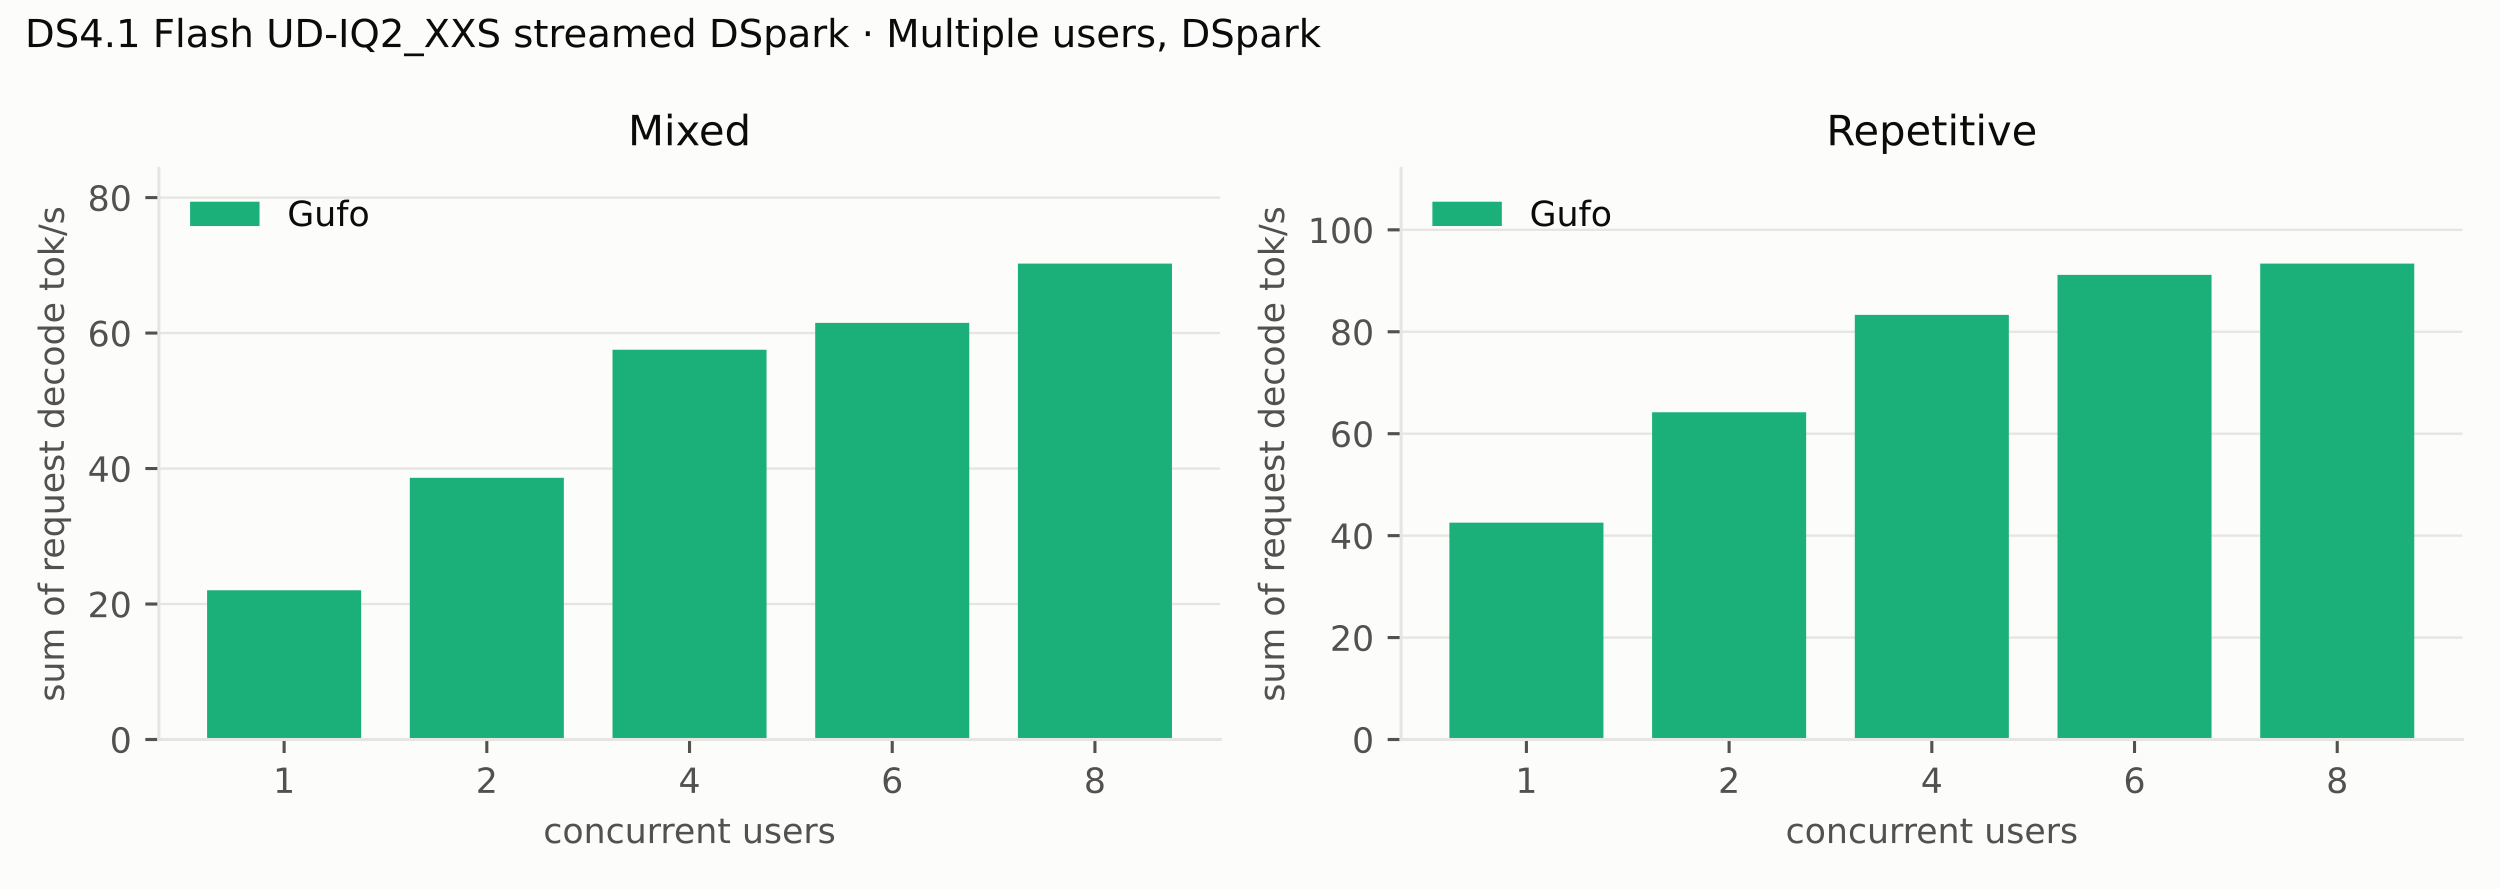
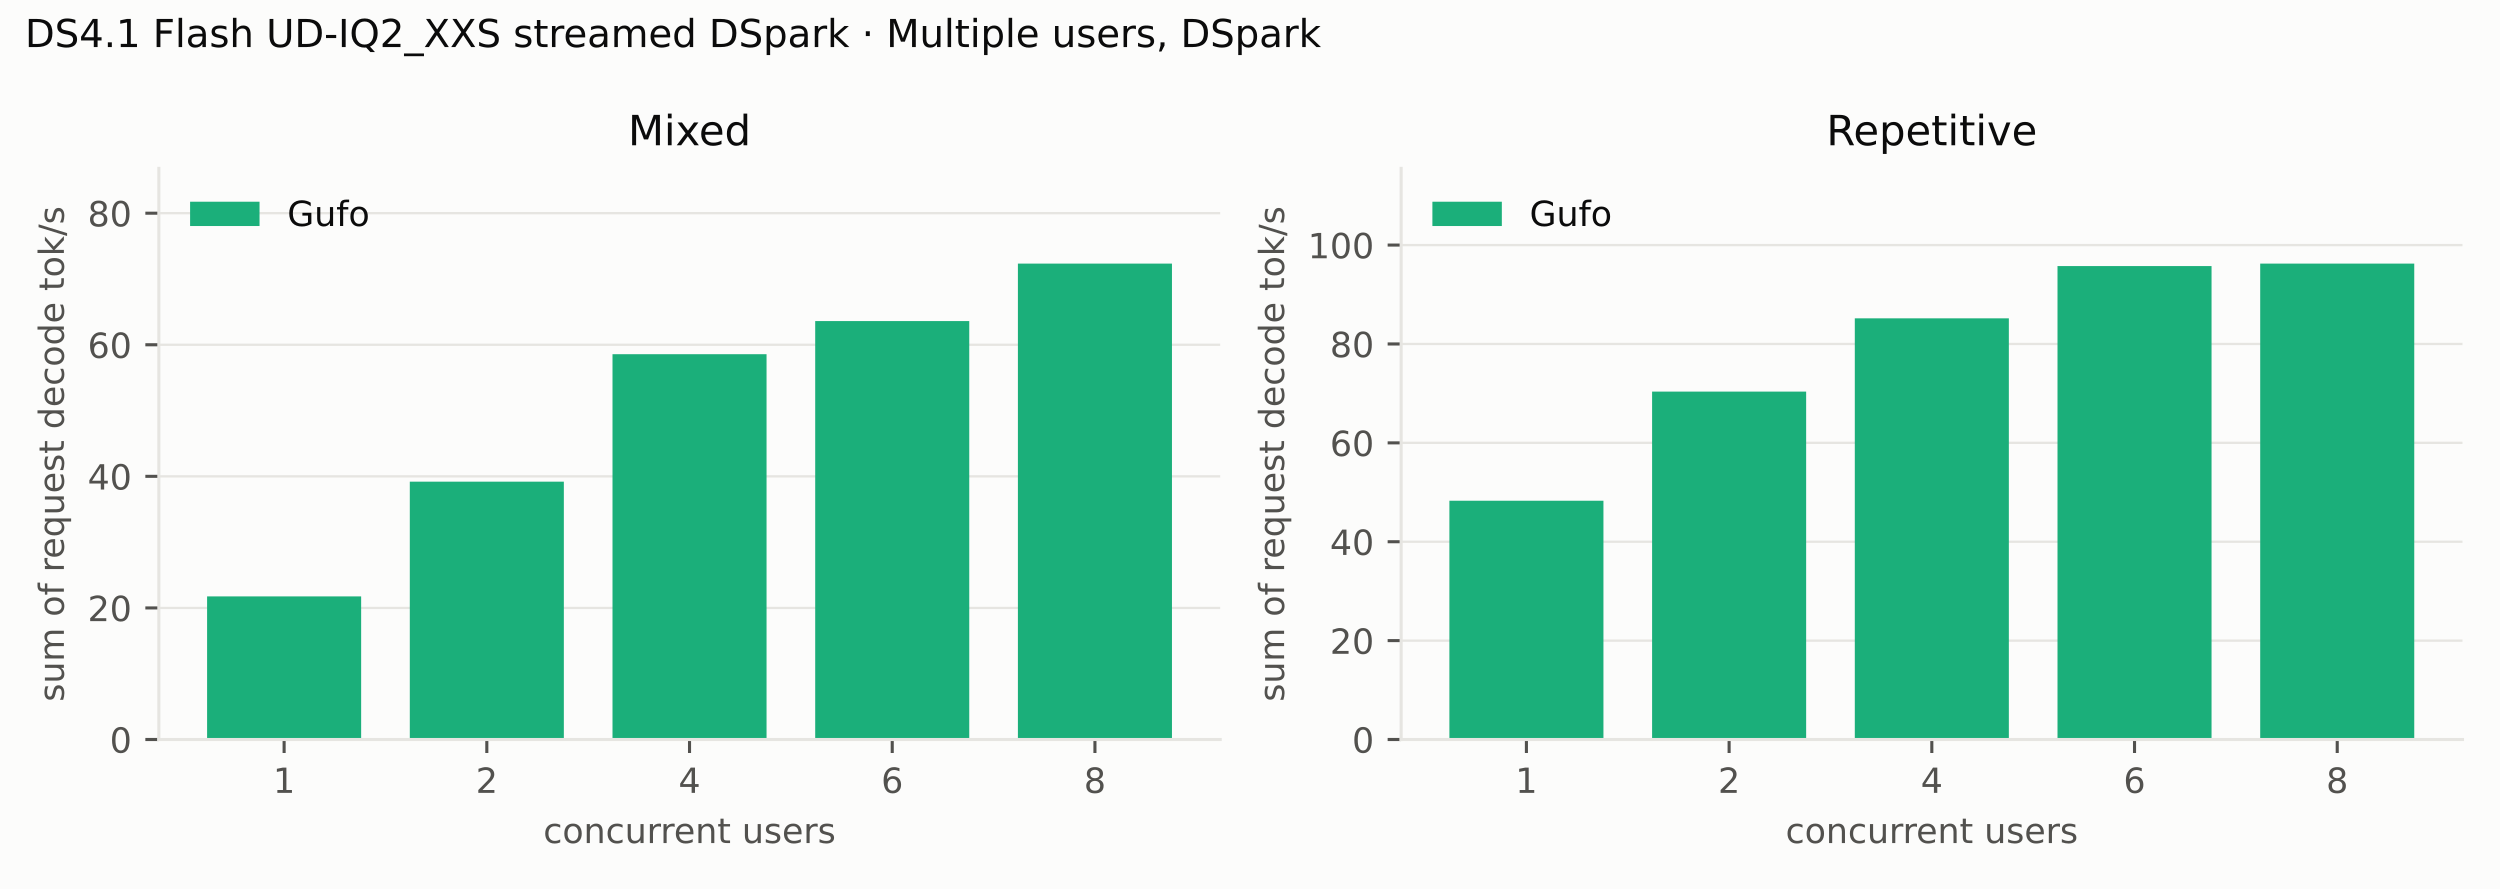
<svg xmlns="http://www.w3.org/2000/svg" xmlns:xlink="http://www.w3.org/1999/xlink" width="648pt" height="230.4pt" viewBox="0 0 648 230.4" version="1.1">
  <defs>
    <style type="text/css">*{stroke-linejoin: round; stroke-linecap: butt}</style>
  </defs>
  <g id="figure_1">
    <g id="patch_1">
      <path d="M 0 230.4 L 648 230.4 L 648 0 L 0 0 z " style="fill: #fcfcfb" />
    </g>
    <g id="axes_1">
      <g id="patch_2">
        <path d="M 41.173 191.68 L 316.277 191.68 L 316.277 43.647 L 41.173 43.647 z " style="fill: #fcfcfb" />
      </g>
      <g id="matplotlib.axis_1">
        <g id="xtick_1">
          <g id="line2d_1">
            <defs>
              <path id="m1ebf051f68" d="M 0 0 L 0 3.5 " style="stroke: #52514e; stroke-width: 0.8" />
            </defs>
            <g>
              <use xlink:href="#m1ebf051f68" x="73.643" y="191.68" style="fill: #52514e; stroke: #52514e; stroke-width: 0.8" />
            </g>
          </g>
          <g id="text_1">
            <text style="font-size: 9px; font-family: 'DejaVu Sans', 'Bitstream Vera Sans', 'Computer Modern Sans Serif', 'Lucida Grande', 'Verdana', 'Geneva', 'Lucid', 'Arial', 'Helvetica', 'Avant Garde', sans-serif; text-anchor: middle; fill: #52514e" x="73.643" y="205.518" transform="rotate(-0 73.64342 205.5179)">1</text>
          </g>
        </g>
        <g id="xtick_2">
          <g id="line2d_2">
            <g>
              <use xlink:href="#m1ebf051f68" x="126.184" y="191.68" style="fill: #52514e; stroke: #52514e; stroke-width: 0.8" />
            </g>
          </g>
          <g id="text_2">
            <text style="font-size: 9px; font-family: 'DejaVu Sans', 'Bitstream Vera Sans', 'Computer Modern Sans Serif', 'Lucida Grande', 'Verdana', 'Geneva', 'Lucid', 'Arial', 'Helvetica', 'Avant Garde', sans-serif; text-anchor: middle; fill: #52514e" x="126.184" y="205.518" transform="rotate(-0 126.1842 205.5179)">2</text>
          </g>
        </g>
        <g id="xtick_3">
          <g id="line2d_3">
            <g>
              <use xlink:href="#m1ebf051f68" x="178.725" y="191.68" style="fill: #52514e; stroke: #52514e; stroke-width: 0.8" />
            </g>
          </g>
          <g id="text_3">
            <text style="font-size: 9px; font-family: 'DejaVu Sans', 'Bitstream Vera Sans', 'Computer Modern Sans Serif', 'Lucida Grande', 'Verdana', 'Geneva', 'Lucid', 'Arial', 'Helvetica', 'Avant Garde', sans-serif; text-anchor: middle; fill: #52514e" x="178.725" y="205.518" transform="rotate(-0 178.725 205.5179)">4</text>
          </g>
        </g>
        <g id="xtick_4">
          <g id="line2d_4">
            <g>
              <use xlink:href="#m1ebf051f68" x="231.266" y="191.68" style="fill: #52514e; stroke: #52514e; stroke-width: 0.8" />
            </g>
          </g>
          <g id="text_4">
            <text style="font-size: 9px; font-family: 'DejaVu Sans', 'Bitstream Vera Sans', 'Computer Modern Sans Serif', 'Lucida Grande', 'Verdana', 'Geneva', 'Lucid', 'Arial', 'Helvetica', 'Avant Garde', sans-serif; text-anchor: middle; fill: #52514e" x="231.266" y="205.518" transform="rotate(-0 231.2658 205.5179)">6</text>
          </g>
        </g>
        <g id="xtick_5">
          <g id="line2d_5">
            <g>
              <use xlink:href="#m1ebf051f68" x="283.807" y="191.68" style="fill: #52514e; stroke: #52514e; stroke-width: 0.8" />
            </g>
          </g>
          <g id="text_5">
            <text style="font-size: 9px; font-family: 'DejaVu Sans', 'Bitstream Vera Sans', 'Computer Modern Sans Serif', 'Lucida Grande', 'Verdana', 'Geneva', 'Lucid', 'Arial', 'Helvetica', 'Avant Garde', sans-serif; text-anchor: middle; fill: #52514e" x="283.807" y="205.518" transform="rotate(-0 283.8067 205.5179)">8</text>
          </g>
        </g>
        <g id="text_6">
          <text style="font-size: 9px; font-family: 'DejaVu Sans', 'Bitstream Vera Sans', 'Computer Modern Sans Serif', 'Lucida Grande', 'Verdana', 'Geneva', 'Lucid', 'Arial', 'Helvetica', 'Avant Garde', sans-serif; text-anchor: middle; fill: #52514e" x="178.725" y="218.518" transform="rotate(-0 178.725 218.5179)">concurrent users</text>
        </g>
      </g>
      <g id="matplotlib.axis_2">
        <g id="ytick_1">
          <g id="line2d_6">
            <path d="M 41.173 191.68 L 316.277 191.68 " clip-path="url(#pf72416dd91)" style="fill: none; stroke: #e6e5e1; stroke-width: 0.6; stroke-linecap: square" />
          </g>
          <g id="line2d_7">
            <defs>
              <path id="m680e5b1e24" d="M 0 0 L -3.5 0 " style="stroke: #52514e; stroke-width: 0.8" />
            </defs>
            <g>
              <use xlink:href="#m680e5b1e24" x="41.173" y="191.68" style="fill: #52514e; stroke: #52514e; stroke-width: 0.8" />
            </g>
          </g>
          <g id="text_7">
            <text style="font-size: 9px; font-family: 'DejaVu Sans', 'Bitstream Vera Sans', 'Computer Modern Sans Serif', 'Lucida Grande', 'Verdana', 'Geneva', 'Lucid', 'Arial', 'Helvetica', 'Avant Garde', sans-serif; text-anchor: end; fill: #52514e" x="34.173" y="195.099" transform="rotate(-0 34.1732 195.0989)">0</text>
          </g>
        </g>
        <g id="ytick_2">
          <g id="line2d_8">
-             <path d="M 41.173 156.564 L 316.277 156.564 " clip-path="url(#pf72416dd91)" style="fill: none; stroke: #e6e5e1; stroke-width: 0.6; stroke-linecap: square" />
+             <path d="M 41.173 157.574 L 316.277 157.574 " clip-path="url(#pf72416dd91)" style="fill: none; stroke: #e6e5e1; stroke-width: 0.6; stroke-linecap: square" />
          </g>
          <g id="line2d_9">
            <g>
-               <use xlink:href="#m680e5b1e24" x="41.173" y="156.564" style="fill: #52514e; stroke: #52514e; stroke-width: 0.8" />
+               <use xlink:href="#m680e5b1e24" x="41.173" y="157.574" style="fill: #52514e; stroke: #52514e; stroke-width: 0.8" />
            </g>
          </g>
          <g id="text_8">
-             <text style="font-size: 9px; font-family: 'DejaVu Sans', 'Bitstream Vera Sans', 'Computer Modern Sans Serif', 'Lucida Grande', 'Verdana', 'Geneva', 'Lucid', 'Arial', 'Helvetica', 'Avant Garde', sans-serif; text-anchor: end; fill: #52514e" x="34.173" y="159.983" transform="rotate(-0 34.1732 159.9834)">20</text>
+             <text style="font-size: 9px; font-family: 'DejaVu Sans', 'Bitstream Vera Sans', 'Computer Modern Sans Serif', 'Lucida Grande', 'Verdana', 'Geneva', 'Lucid', 'Arial', 'Helvetica', 'Avant Garde', sans-serif; text-anchor: end; fill: #52514e" x="34.173" y="160.993" transform="rotate(-0 34.1732 160.9931)">20</text>
          </g>
        </g>
        <g id="ytick_3">
          <g id="line2d_10">
-             <path d="M 41.173 121.449 L 316.277 121.449 " clip-path="url(#pf72416dd91)" style="fill: none; stroke: #e6e5e1; stroke-width: 0.6; stroke-linecap: square" />
+             <path d="M 41.173 123.468 L 316.277 123.468 " clip-path="url(#pf72416dd91)" style="fill: none; stroke: #e6e5e1; stroke-width: 0.6; stroke-linecap: square" />
          </g>
          <g id="line2d_11">
            <g>
-               <use xlink:href="#m680e5b1e24" x="41.173" y="121.449" style="fill: #52514e; stroke: #52514e; stroke-width: 0.8" />
+               <use xlink:href="#m680e5b1e24" x="41.173" y="123.468" style="fill: #52514e; stroke: #52514e; stroke-width: 0.8" />
            </g>
          </g>
          <g id="text_9">
-             <text style="font-size: 9px; font-family: 'DejaVu Sans', 'Bitstream Vera Sans', 'Computer Modern Sans Serif', 'Lucida Grande', 'Verdana', 'Geneva', 'Lucid', 'Arial', 'Helvetica', 'Avant Garde', sans-serif; text-anchor: end; fill: #52514e" x="34.173" y="124.868" transform="rotate(-0 34.1732 124.8679)">40</text>
+             <text style="font-size: 9px; font-family: 'DejaVu Sans', 'Bitstream Vera Sans', 'Computer Modern Sans Serif', 'Lucida Grande', 'Verdana', 'Geneva', 'Lucid', 'Arial', 'Helvetica', 'Avant Garde', sans-serif; text-anchor: end; fill: #52514e" x="34.173" y="126.887" transform="rotate(-0 34.1732 126.8873)">40</text>
          </g>
        </g>
        <g id="ytick_4">
          <g id="line2d_12">
-             <path d="M 41.173 86.333 L 316.277 86.333 " clip-path="url(#pf72416dd91)" style="fill: none; stroke: #e6e5e1; stroke-width: 0.6; stroke-linecap: square" />
+             <path d="M 41.173 89.363 L 316.277 89.363 " clip-path="url(#pf72416dd91)" style="fill: none; stroke: #e6e5e1; stroke-width: 0.6; stroke-linecap: square" />
          </g>
          <g id="line2d_13">
            <g>
-               <use xlink:href="#m680e5b1e24" x="41.173" y="86.333" style="fill: #52514e; stroke: #52514e; stroke-width: 0.8" />
+               <use xlink:href="#m680e5b1e24" x="41.173" y="89.363" style="fill: #52514e; stroke: #52514e; stroke-width: 0.8" />
            </g>
          </g>
          <g id="text_10">
-             <text style="font-size: 9px; font-family: 'DejaVu Sans', 'Bitstream Vera Sans', 'Computer Modern Sans Serif', 'Lucida Grande', 'Verdana', 'Geneva', 'Lucid', 'Arial', 'Helvetica', 'Avant Garde', sans-serif; text-anchor: end; fill: #52514e" x="34.173" y="89.752" transform="rotate(-0 34.1732 89.75244)">60</text>
+             <text style="font-size: 9px; font-family: 'DejaVu Sans', 'Bitstream Vera Sans', 'Computer Modern Sans Serif', 'Lucida Grande', 'Verdana', 'Geneva', 'Lucid', 'Arial', 'Helvetica', 'Avant Garde', sans-serif; text-anchor: end; fill: #52514e" x="34.173" y="92.781" transform="rotate(-0 34.1732 92.78148)">60</text>
          </g>
        </g>
        <g id="ytick_5">
          <g id="line2d_14">
-             <path d="M 41.173 51.218 L 316.277 51.218 " clip-path="url(#pf72416dd91)" style="fill: none; stroke: #e6e5e1; stroke-width: 0.6; stroke-linecap: square" />
+             <path d="M 41.173 55.257 L 316.277 55.257 " clip-path="url(#pf72416dd91)" style="fill: none; stroke: #e6e5e1; stroke-width: 0.6; stroke-linecap: square" />
          </g>
          <g id="line2d_15">
            <g>
-               <use xlink:href="#m680e5b1e24" x="41.173" y="51.218" style="fill: #52514e; stroke: #52514e; stroke-width: 0.8" />
+               <use xlink:href="#m680e5b1e24" x="41.173" y="55.257" style="fill: #52514e; stroke: #52514e; stroke-width: 0.8" />
            </g>
          </g>
          <g id="text_11">
-             <text style="font-size: 9px; font-family: 'DejaVu Sans', 'Bitstream Vera Sans', 'Computer Modern Sans Serif', 'Lucida Grande', 'Verdana', 'Geneva', 'Lucid', 'Arial', 'Helvetica', 'Avant Garde', sans-serif; text-anchor: end; fill: #52514e" x="34.173" y="54.637" transform="rotate(-0 34.1732 54.63694)">80</text>
+             <text style="font-size: 9px; font-family: 'DejaVu Sans', 'Bitstream Vera Sans', 'Computer Modern Sans Serif', 'Lucida Grande', 'Verdana', 'Geneva', 'Lucid', 'Arial', 'Helvetica', 'Avant Garde', sans-serif; text-anchor: end; fill: #52514e" x="34.173" y="58.676" transform="rotate(-0 34.1732 58.67566)">80</text>
          </g>
        </g>
        <g id="text_12">
          <text style="font-size: 9px; font-family: 'DejaVu Sans', 'Bitstream Vera Sans', 'Computer Modern Sans Serif', 'Lucida Grande', 'Verdana', 'Geneva', 'Lucid', 'Arial', 'Helvetica', 'Avant Garde', sans-serif; text-anchor: middle; fill: #52514e" x="16.559" y="117.664" transform="rotate(-90 16.55859 117.6635)">sum of request decode tok/s</text>
        </g>
      </g>
      <g id="patch_3">
-         <path d="M 53.678 191.68 L 93.609 191.68 L 93.609 153 L 53.678 153 z " clip-path="url(#pf72416dd91)" style="fill: #1baf7a" />
+         <path d="M 53.678 191.68 L 93.609 191.68 L 93.609 154.59 L 53.678 154.59 z " clip-path="url(#pf72416dd91)" style="fill: #1baf7a" />
      </g>
      <g id="patch_4">
-         <path d="M 106.219 191.68 L 146.15 191.68 L 146.15 123.854 L 106.219 123.854 z " clip-path="url(#pf72416dd91)" style="fill: #1baf7a" />
+         <path d="M 106.219 191.68 L 146.15 191.68 L 146.15 124.85 L 106.219 124.85 z " clip-path="url(#pf72416dd91)" style="fill: #1baf7a" />
      </g>
      <g id="patch_5">
-         <path d="M 158.76 191.68 L 198.691 191.68 L 198.691 90.653 L 158.76 90.653 z " clip-path="url(#pf72416dd91)" style="fill: #1baf7a" />
+         <path d="M 158.76 191.68 L 198.691 191.68 L 198.691 91.801 L 158.76 91.801 z " clip-path="url(#pf72416dd91)" style="fill: #1baf7a" />
      </g>
      <g id="patch_6">
-         <path d="M 211.3 191.68 L 251.231 191.68 L 251.231 83.682 L 211.3 83.682 z " clip-path="url(#pf72416dd91)" style="fill: #1baf7a" />
+         <path d="M 211.3 191.68 L 251.231 191.68 L 251.231 83.223 L 211.3 83.223 z " clip-path="url(#pf72416dd91)" style="fill: #1baf7a" />
      </g>
      <g id="patch_7">
        <path d="M 263.841 191.68 L 303.772 191.68 L 303.772 68.319 L 263.841 68.319 z " clip-path="url(#pf72416dd91)" style="fill: #1baf7a" />
      </g>
      <g id="patch_8">
        <path d="M 41.173 191.68 L 41.173 43.647 " style="fill: none; stroke: #e6e5e1; stroke-width: 0.8; stroke-linejoin: miter; stroke-linecap: square" />
      </g>
      <g id="patch_9">
        <path d="M 41.173 191.68 L 316.277 191.68 " style="fill: none; stroke: #e6e5e1; stroke-width: 0.8; stroke-linejoin: miter; stroke-linecap: square" />
      </g>
      <g id="text_13">
        <text style="font-size: 10.8px; font-family: 'DejaVu Sans', 'Bitstream Vera Sans', 'Computer Modern Sans Serif', 'Lucida Grande', 'Verdana', 'Geneva', 'Lucid', 'Arial', 'Helvetica', 'Avant Garde', sans-serif; text-anchor: middle; fill: #0b0b0b" x="178.725" y="37.647" transform="rotate(-0 178.725 37.64709)">Mixed</text>
      </g>
      <g id="legend_1">
        <g id="patch_10">
          <path d="M 49.273 58.586 L 67.273 58.586 L 67.273 52.286 L 49.273 52.286 z " style="fill: #1baf7a" />
        </g>
        <g id="text_14">
          <text style="font-size: 9px; font-family: 'DejaVu Sans', 'Bitstream Vera Sans', 'Computer Modern Sans Serif', 'Lucida Grande', 'Verdana', 'Geneva', 'Lucid', 'Arial', 'Helvetica', 'Avant Garde', sans-serif; text-anchor: start; fill: #0b0b0b" x="74.473" y="58.586" transform="rotate(-0 74.4732 58.58569)">Gufo</text>
        </g>
      </g>
    </g>
    <g id="axes_2">
      <g id="patch_11">
        <path d="M 363.176 191.68 L 638.28 191.68 L 638.28 43.647 L 363.176 43.647 z " style="fill: #fcfcfb" />
      </g>
      <g id="matplotlib.axis_3">
        <g id="xtick_6">
          <g id="line2d_16">
            <g>
              <use xlink:href="#m1ebf051f68" x="395.647" y="191.68" style="fill: #52514e; stroke: #52514e; stroke-width: 0.8" />
            </g>
          </g>
          <g id="text_15">
            <text style="font-size: 9px; font-family: 'DejaVu Sans', 'Bitstream Vera Sans', 'Computer Modern Sans Serif', 'Lucida Grande', 'Verdana', 'Geneva', 'Lucid', 'Arial', 'Helvetica', 'Avant Garde', sans-serif; text-anchor: middle; fill: #52514e" x="395.647" y="205.518" transform="rotate(-0 395.6465 205.5179)">1</text>
          </g>
        </g>
        <g id="xtick_7">
          <g id="line2d_17">
            <g>
              <use xlink:href="#m1ebf051f68" x="448.187" y="191.68" style="fill: #52514e; stroke: #52514e; stroke-width: 0.8" />
            </g>
          </g>
          <g id="text_16">
            <text style="font-size: 9px; font-family: 'DejaVu Sans', 'Bitstream Vera Sans', 'Computer Modern Sans Serif', 'Lucida Grande', 'Verdana', 'Geneva', 'Lucid', 'Arial', 'Helvetica', 'Avant Garde', sans-serif; text-anchor: middle; fill: #52514e" x="448.187" y="205.518" transform="rotate(-0 448.1874 205.5179)">2</text>
          </g>
        </g>
        <g id="xtick_8">
          <g id="line2d_18">
            <g>
              <use xlink:href="#m1ebf051f68" x="500.728" y="191.68" style="fill: #52514e; stroke: #52514e; stroke-width: 0.8" />
            </g>
          </g>
          <g id="text_17">
            <text style="font-size: 9px; font-family: 'DejaVu Sans', 'Bitstream Vera Sans', 'Computer Modern Sans Serif', 'Lucida Grande', 'Verdana', 'Geneva', 'Lucid', 'Arial', 'Helvetica', 'Avant Garde', sans-serif; text-anchor: middle; fill: #52514e" x="500.728" y="205.518" transform="rotate(-0 500.7282 205.5179)">4</text>
          </g>
        </g>
        <g id="xtick_9">
          <g id="line2d_19">
            <g>
              <use xlink:href="#m1ebf051f68" x="553.269" y="191.68" style="fill: #52514e; stroke: #52514e; stroke-width: 0.8" />
            </g>
          </g>
          <g id="text_18">
            <text style="font-size: 9px; font-family: 'DejaVu Sans', 'Bitstream Vera Sans', 'Computer Modern Sans Serif', 'Lucida Grande', 'Verdana', 'Geneva', 'Lucid', 'Arial', 'Helvetica', 'Avant Garde', sans-serif; text-anchor: middle; fill: #52514e" x="553.269" y="205.518" transform="rotate(-0 553.269 205.5179)">6</text>
          </g>
        </g>
        <g id="xtick_10">
          <g id="line2d_20">
            <g>
              <use xlink:href="#m1ebf051f68" x="605.81" y="191.68" style="fill: #52514e; stroke: #52514e; stroke-width: 0.8" />
            </g>
          </g>
          <g id="text_19">
            <text style="font-size: 9px; font-family: 'DejaVu Sans', 'Bitstream Vera Sans', 'Computer Modern Sans Serif', 'Lucida Grande', 'Verdana', 'Geneva', 'Lucid', 'Arial', 'Helvetica', 'Avant Garde', sans-serif; text-anchor: middle; fill: #52514e" x="605.81" y="205.518" transform="rotate(-0 605.8098 205.5179)">8</text>
          </g>
        </g>
        <g id="text_20">
          <text style="font-size: 9px; font-family: 'DejaVu Sans', 'Bitstream Vera Sans', 'Computer Modern Sans Serif', 'Lucida Grande', 'Verdana', 'Geneva', 'Lucid', 'Arial', 'Helvetica', 'Avant Garde', sans-serif; text-anchor: middle; fill: #52514e" x="500.728" y="218.518" transform="rotate(-0 500.7282 218.5179)">concurrent users</text>
        </g>
      </g>
      <g id="matplotlib.axis_4">
        <g id="ytick_6">
          <g id="line2d_21">
            <path d="M 363.176 191.68 L 638.28 191.68 " clip-path="url(#p153f3304de)" style="fill: none; stroke: #e6e5e1; stroke-width: 0.6; stroke-linecap: square" />
          </g>
          <g id="line2d_22">
            <g>
              <use xlink:href="#m680e5b1e24" x="363.176" y="191.68" style="fill: #52514e; stroke: #52514e; stroke-width: 0.8" />
            </g>
          </g>
          <g id="text_21">
            <text style="font-size: 9px; font-family: 'DejaVu Sans', 'Bitstream Vera Sans', 'Computer Modern Sans Serif', 'Lucida Grande', 'Verdana', 'Geneva', 'Lucid', 'Arial', 'Helvetica', 'Avant Garde', sans-serif; text-anchor: end; fill: #52514e" x="356.176" y="195.099" transform="rotate(-0 356.1763 195.0989)">0</text>
          </g>
        </g>
        <g id="ytick_7">
          <g id="line2d_23">
-             <path d="M 363.176 165.259 L 638.28 165.259 " clip-path="url(#p153f3304de)" style="fill: none; stroke: #e6e5e1; stroke-width: 0.6; stroke-linecap: square" />
+             <path d="M 363.176 166.049 L 638.28 166.049 " clip-path="url(#p153f3304de)" style="fill: none; stroke: #e6e5e1; stroke-width: 0.6; stroke-linecap: square" />
          </g>
          <g id="line2d_24">
            <g>
-               <use xlink:href="#m680e5b1e24" x="363.176" y="165.259" style="fill: #52514e; stroke: #52514e; stroke-width: 0.8" />
+               <use xlink:href="#m680e5b1e24" x="363.176" y="166.049" style="fill: #52514e; stroke: #52514e; stroke-width: 0.8" />
            </g>
          </g>
          <g id="text_22">
-             <text style="font-size: 9px; font-family: 'DejaVu Sans', 'Bitstream Vera Sans', 'Computer Modern Sans Serif', 'Lucida Grande', 'Verdana', 'Geneva', 'Lucid', 'Arial', 'Helvetica', 'Avant Garde', sans-serif; text-anchor: end; fill: #52514e" x="356.176" y="168.678" transform="rotate(-0 356.1763 168.6777)">20</text>
+             <text style="font-size: 9px; font-family: 'DejaVu Sans', 'Bitstream Vera Sans', 'Computer Modern Sans Serif', 'Lucida Grande', 'Verdana', 'Geneva', 'Lucid', 'Arial', 'Helvetica', 'Avant Garde', sans-serif; text-anchor: end; fill: #52514e" x="356.176" y="169.468" transform="rotate(-0 356.1763 169.4682)">20</text>
          </g>
        </g>
        <g id="ytick_8">
          <g id="line2d_25">
-             <path d="M 363.176 138.838 L 638.28 138.838 " clip-path="url(#p153f3304de)" style="fill: none; stroke: #e6e5e1; stroke-width: 0.6; stroke-linecap: square" />
+             <path d="M 363.176 140.419 L 638.28 140.419 " clip-path="url(#p153f3304de)" style="fill: none; stroke: #e6e5e1; stroke-width: 0.6; stroke-linecap: square" />
          </g>
          <g id="line2d_26">
            <g>
-               <use xlink:href="#m680e5b1e24" x="363.176" y="138.838" style="fill: #52514e; stroke: #52514e; stroke-width: 0.8" />
+               <use xlink:href="#m680e5b1e24" x="363.176" y="140.419" style="fill: #52514e; stroke: #52514e; stroke-width: 0.8" />
            </g>
          </g>
          <g id="text_23">
-             <text style="font-size: 9px; font-family: 'DejaVu Sans', 'Bitstream Vera Sans', 'Computer Modern Sans Serif', 'Lucida Grande', 'Verdana', 'Geneva', 'Lucid', 'Arial', 'Helvetica', 'Avant Garde', sans-serif; text-anchor: end; fill: #52514e" x="356.176" y="142.256" transform="rotate(-0 356.1763 142.2565)">40</text>
+             <text style="font-size: 9px; font-family: 'DejaVu Sans', 'Bitstream Vera Sans', 'Computer Modern Sans Serif', 'Lucida Grande', 'Verdana', 'Geneva', 'Lucid', 'Arial', 'Helvetica', 'Avant Garde', sans-serif; text-anchor: end; fill: #52514e" x="356.176" y="143.837" transform="rotate(-0 356.1763 143.8375)">40</text>
          </g>
        </g>
        <g id="ytick_9">
          <g id="line2d_27">
-             <path d="M 363.176 112.416 L 638.28 112.416 " clip-path="url(#p153f3304de)" style="fill: none; stroke: #e6e5e1; stroke-width: 0.6; stroke-linecap: square" />
+             <path d="M 363.176 114.788 L 638.28 114.788 " clip-path="url(#p153f3304de)" style="fill: none; stroke: #e6e5e1; stroke-width: 0.6; stroke-linecap: square" />
          </g>
          <g id="line2d_28">
            <g>
-               <use xlink:href="#m680e5b1e24" x="363.176" y="112.416" style="fill: #52514e; stroke: #52514e; stroke-width: 0.8" />
+               <use xlink:href="#m680e5b1e24" x="363.176" y="114.788" style="fill: #52514e; stroke: #52514e; stroke-width: 0.8" />
            </g>
          </g>
          <g id="text_24">
-             <text style="font-size: 9px; font-family: 'DejaVu Sans', 'Bitstream Vera Sans', 'Computer Modern Sans Serif', 'Lucida Grande', 'Verdana', 'Geneva', 'Lucid', 'Arial', 'Helvetica', 'Avant Garde', sans-serif; text-anchor: end; fill: #52514e" x="356.176" y="115.835" transform="rotate(-0 356.1763 115.8352)">60</text>
+             <text style="font-size: 9px; font-family: 'DejaVu Sans', 'Bitstream Vera Sans', 'Computer Modern Sans Serif', 'Lucida Grande', 'Verdana', 'Geneva', 'Lucid', 'Arial', 'Helvetica', 'Avant Garde', sans-serif; text-anchor: end; fill: #52514e" x="356.176" y="118.207" transform="rotate(-0 356.1763 118.2067)">60</text>
          </g>
        </g>
        <g id="ytick_10">
          <g id="line2d_29">
-             <path d="M 363.176 85.995 L 638.28 85.995 " clip-path="url(#p153f3304de)" style="fill: none; stroke: #e6e5e1; stroke-width: 0.6; stroke-linecap: square" />
+             <path d="M 363.176 89.157 L 638.28 89.157 " clip-path="url(#p153f3304de)" style="fill: none; stroke: #e6e5e1; stroke-width: 0.6; stroke-linecap: square" />
          </g>
          <g id="line2d_30">
            <g>
-               <use xlink:href="#m680e5b1e24" x="363.176" y="85.995" style="fill: #52514e; stroke: #52514e; stroke-width: 0.8" />
+               <use xlink:href="#m680e5b1e24" x="363.176" y="89.157" style="fill: #52514e; stroke: #52514e; stroke-width: 0.8" />
            </g>
          </g>
          <g id="text_25">
-             <text style="font-size: 9px; font-family: 'DejaVu Sans', 'Bitstream Vera Sans', 'Computer Modern Sans Serif', 'Lucida Grande', 'Verdana', 'Geneva', 'Lucid', 'Arial', 'Helvetica', 'Avant Garde', sans-serif; text-anchor: end; fill: #52514e" x="356.176" y="89.414" transform="rotate(-0 356.1763 89.414)">80</text>
+             <text style="font-size: 9px; font-family: 'DejaVu Sans', 'Bitstream Vera Sans', 'Computer Modern Sans Serif', 'Lucida Grande', 'Verdana', 'Geneva', 'Lucid', 'Arial', 'Helvetica', 'Avant Garde', sans-serif; text-anchor: end; fill: #52514e" x="356.176" y="92.576" transform="rotate(-0 356.1763 92.57598)">80</text>
          </g>
        </g>
        <g id="ytick_11">
          <g id="line2d_31">
-             <path d="M 363.176 59.574 L 638.28 59.574 " clip-path="url(#p153f3304de)" style="fill: none; stroke: #e6e5e1; stroke-width: 0.6; stroke-linecap: square" />
+             <path d="M 363.176 63.526 L 638.28 63.526 " clip-path="url(#p153f3304de)" style="fill: none; stroke: #e6e5e1; stroke-width: 0.6; stroke-linecap: square" />
          </g>
          <g id="line2d_32">
            <g>
-               <use xlink:href="#m680e5b1e24" x="363.176" y="59.574" style="fill: #52514e; stroke: #52514e; stroke-width: 0.8" />
+               <use xlink:href="#m680e5b1e24" x="363.176" y="63.526" style="fill: #52514e; stroke: #52514e; stroke-width: 0.8" />
            </g>
          </g>
          <g id="text_26">
-             <text style="font-size: 9px; font-family: 'DejaVu Sans', 'Bitstream Vera Sans', 'Computer Modern Sans Serif', 'Lucida Grande', 'Verdana', 'Geneva', 'Lucid', 'Arial', 'Helvetica', 'Avant Garde', sans-serif; text-anchor: end; fill: #52514e" x="356.176" y="62.993" transform="rotate(-0 356.1763 62.99276)">100</text>
+             <text style="font-size: 9px; font-family: 'DejaVu Sans', 'Bitstream Vera Sans', 'Computer Modern Sans Serif', 'Lucida Grande', 'Verdana', 'Geneva', 'Lucid', 'Arial', 'Helvetica', 'Avant Garde', sans-serif; text-anchor: end; fill: #52514e" x="356.176" y="66.945" transform="rotate(-0 356.1763 66.94524)">100</text>
          </g>
        </g>
        <g id="text_27">
          <text style="font-size: 9px; font-family: 'DejaVu Sans', 'Bitstream Vera Sans', 'Computer Modern Sans Serif', 'Lucida Grande', 'Verdana', 'Geneva', 'Lucid', 'Arial', 'Helvetica', 'Avant Garde', sans-serif; text-anchor: middle; fill: #52514e" x="332.835" y="117.664" transform="rotate(-90 332.8355 117.6635)">sum of request decode tok/s</text>
        </g>
      </g>
      <g id="patch_12">
-         <path d="M 375.681 191.68 L 415.612 191.68 L 415.612 135.469 L 375.681 135.469 z " clip-path="url(#p153f3304de)" style="fill: #1baf7a" />
+         <path d="M 375.681 191.68 L 415.612 191.68 L 415.612 129.782 L 375.681 129.782 z " clip-path="url(#p153f3304de)" style="fill: #1baf7a" />
      </g>
      <g id="patch_13">
-         <path d="M 428.222 191.68 L 468.153 191.68 L 468.153 106.855 L 428.222 106.855 z " clip-path="url(#p153f3304de)" style="fill: #1baf7a" />
+         <path d="M 428.222 191.68 L 468.153 191.68 L 468.153 101.498 L 428.222 101.498 z " clip-path="url(#p153f3304de)" style="fill: #1baf7a" />
      </g>
      <g id="patch_14">
-         <path d="M 480.763 191.68 L 520.694 191.68 L 520.694 81.622 L 480.763 81.622 z " clip-path="url(#p153f3304de)" style="fill: #1baf7a" />
+         <path d="M 480.763 191.68 L 520.694 191.68 L 520.694 82.519 L 480.763 82.519 z " clip-path="url(#p153f3304de)" style="fill: #1baf7a" />
      </g>
      <g id="patch_15">
-         <path d="M 533.303 191.68 L 573.234 191.68 L 573.234 71.239 L 533.303 71.239 z " clip-path="url(#p153f3304de)" style="fill: #1baf7a" />
+         <path d="M 533.303 191.68 L 573.234 191.68 L 573.234 68.973 L 533.303 68.973 z " clip-path="url(#p153f3304de)" style="fill: #1baf7a" />
      </g>
      <g id="patch_16">
        <path d="M 585.844 191.68 L 625.775 191.68 L 625.775 68.319 L 585.844 68.319 z " clip-path="url(#p153f3304de)" style="fill: #1baf7a" />
      </g>
      <g id="patch_17">
        <path d="M 363.176 191.68 L 363.176 43.647 " style="fill: none; stroke: #e6e5e1; stroke-width: 0.8; stroke-linejoin: miter; stroke-linecap: square" />
      </g>
      <g id="patch_18">
        <path d="M 363.176 191.68 L 638.28 191.68 " style="fill: none; stroke: #e6e5e1; stroke-width: 0.8; stroke-linejoin: miter; stroke-linecap: square" />
      </g>
      <g id="text_28">
        <text style="font-size: 10.8px; font-family: 'DejaVu Sans', 'Bitstream Vera Sans', 'Computer Modern Sans Serif', 'Lucida Grande', 'Verdana', 'Geneva', 'Lucid', 'Arial', 'Helvetica', 'Avant Garde', sans-serif; text-anchor: middle; fill: #0b0b0b" x="500.728" y="37.647" transform="rotate(-0 500.7282 37.64709)">Repetitive</text>
      </g>
      <g id="legend_2">
        <g id="patch_19">
          <path d="M 371.276 58.586 L 389.276 58.586 L 389.276 52.286 L 371.276 52.286 z " style="fill: #1baf7a" />
        </g>
        <g id="text_29">
          <text style="font-size: 9px; font-family: 'DejaVu Sans', 'Bitstream Vera Sans', 'Computer Modern Sans Serif', 'Lucida Grande', 'Verdana', 'Geneva', 'Lucid', 'Arial', 'Helvetica', 'Avant Garde', sans-serif; text-anchor: start; fill: #0b0b0b" x="396.476" y="58.586" transform="rotate(-0 396.4763 58.58569)">Gufo</text>
        </g>
      </g>
    </g>
    <g id="text_30">
      <text style="font-size: 10px; font-family: 'DejaVu Sans', 'Bitstream Vera Sans', 'Computer Modern Sans Serif', 'Lucida Grande', 'Verdana', 'Geneva', 'Lucid', 'Arial', 'Helvetica', 'Avant Garde', sans-serif; text-anchor: start; fill: #0b0b0b" x="6.48" y="12.206" transform="rotate(-0 6.48 12.20644)">DS4.1 Flash UD-IQ2_XXS streamed DSpark · Multiple users, DSpark</text>
    </g>
  </g>
  <defs>
    <clipPath id="pf72416dd91">
      <rect x="41.173" y="43.647" width="275.104" height="148.033" />
    </clipPath>
    <clipPath id="p153f3304de">
      <rect x="363.176" y="43.647" width="275.104" height="148.033" />
    </clipPath>
  </defs>
</svg>
